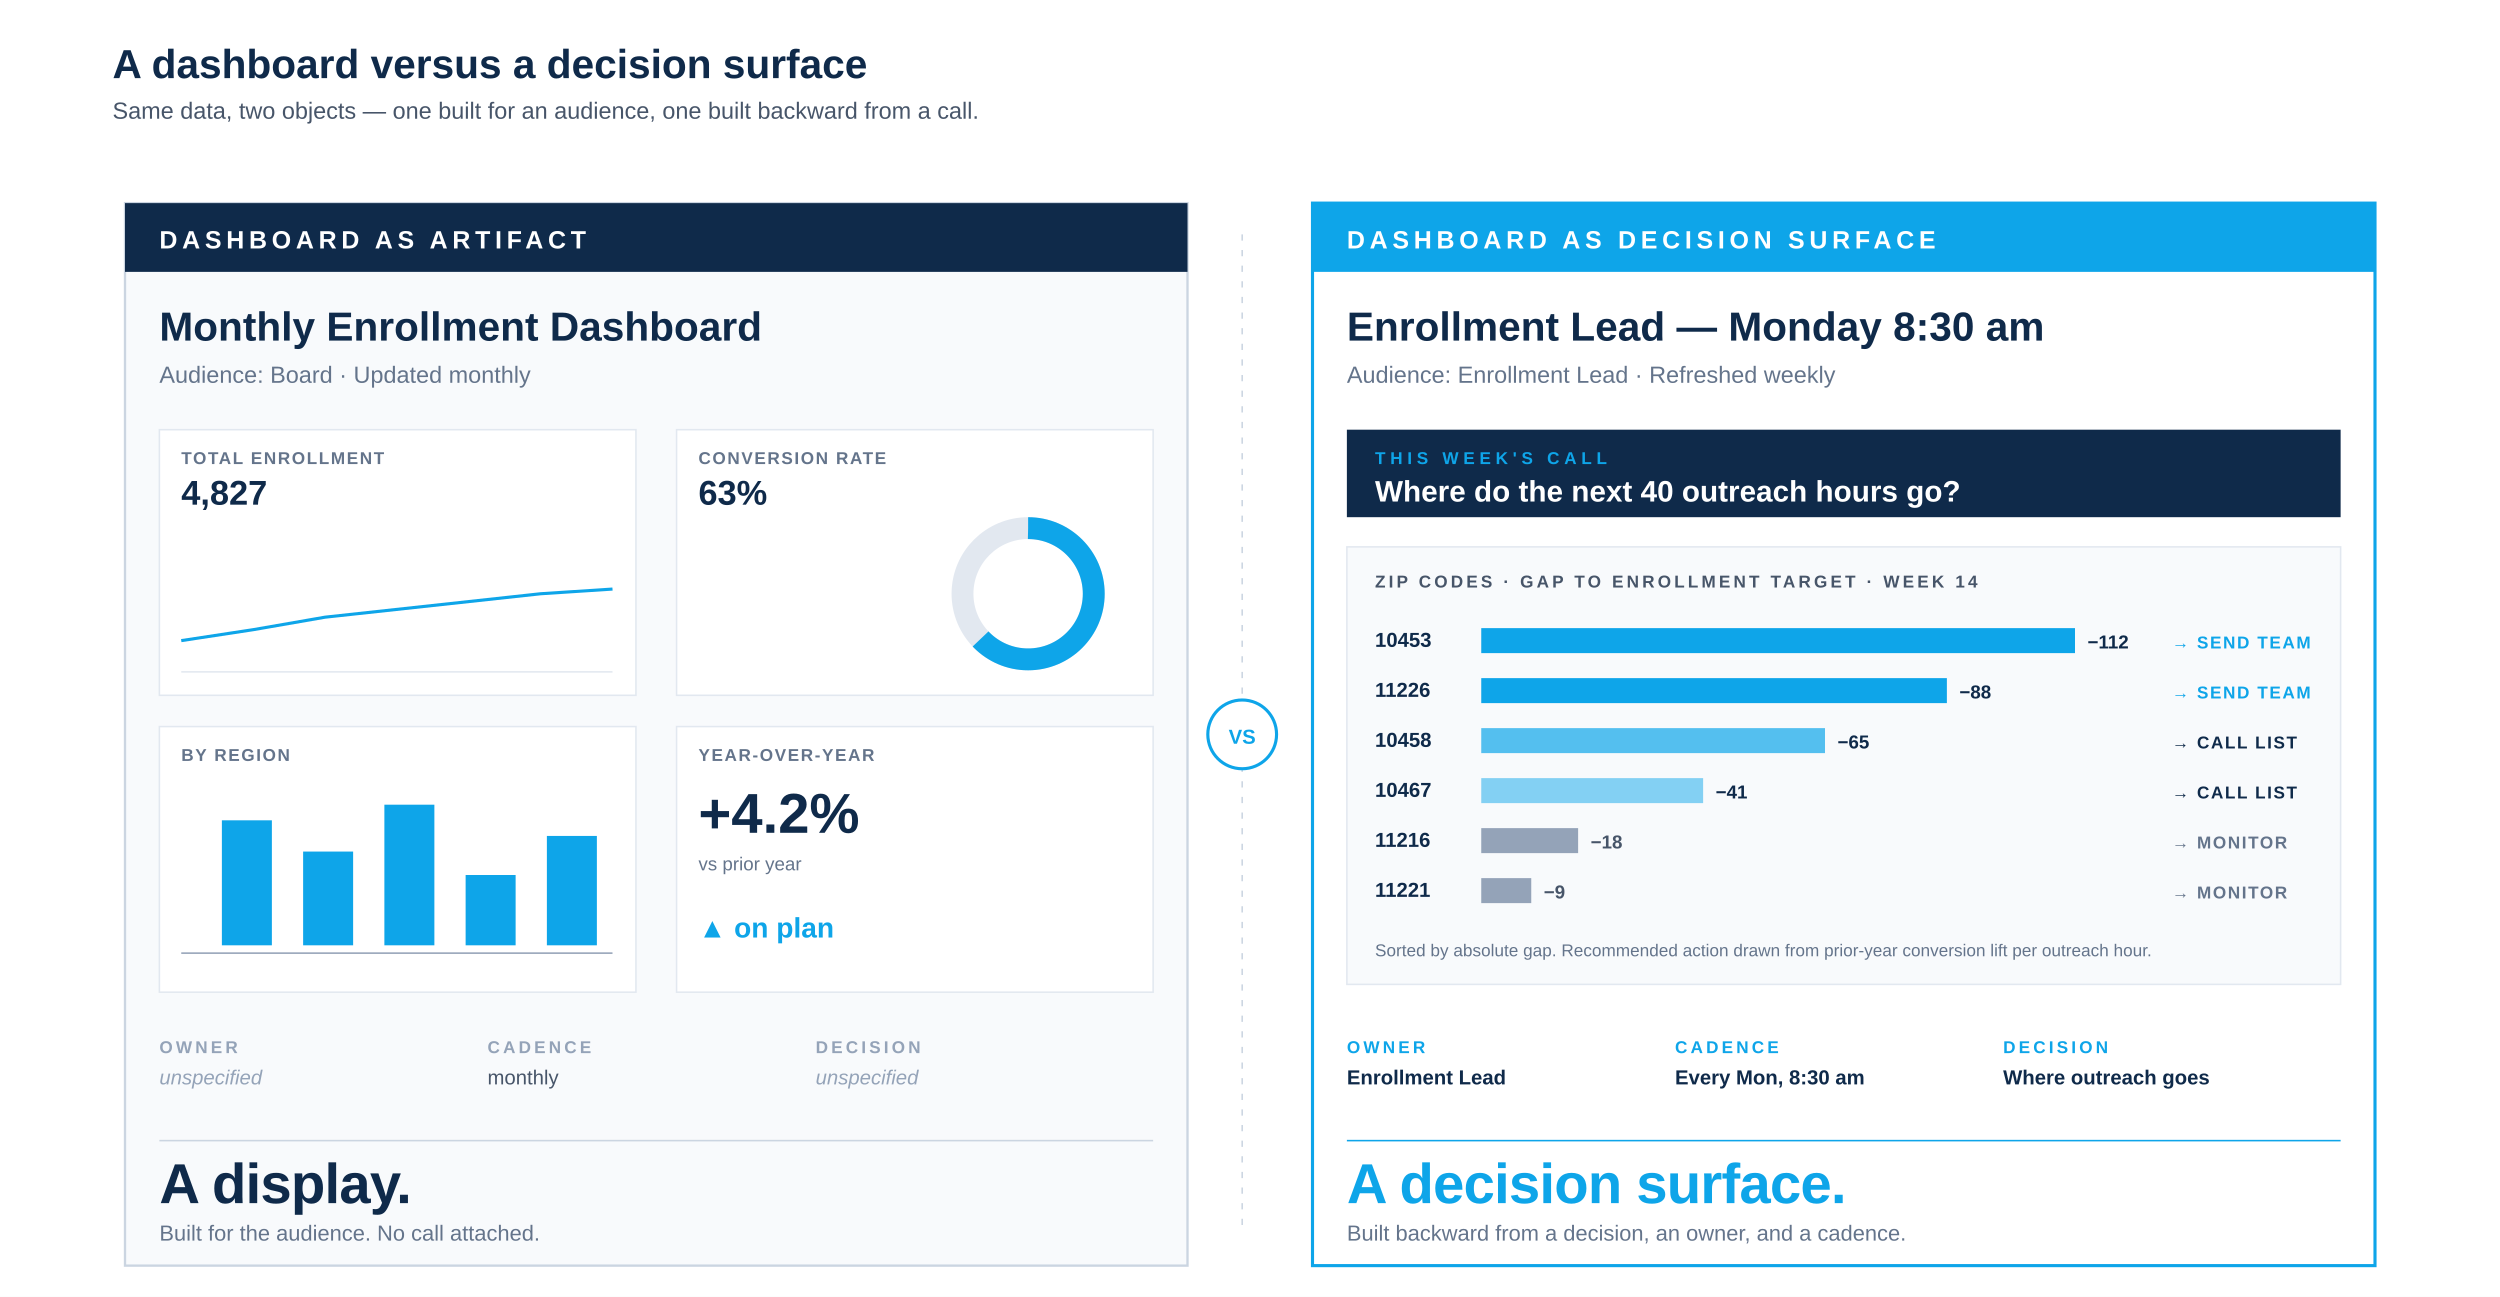
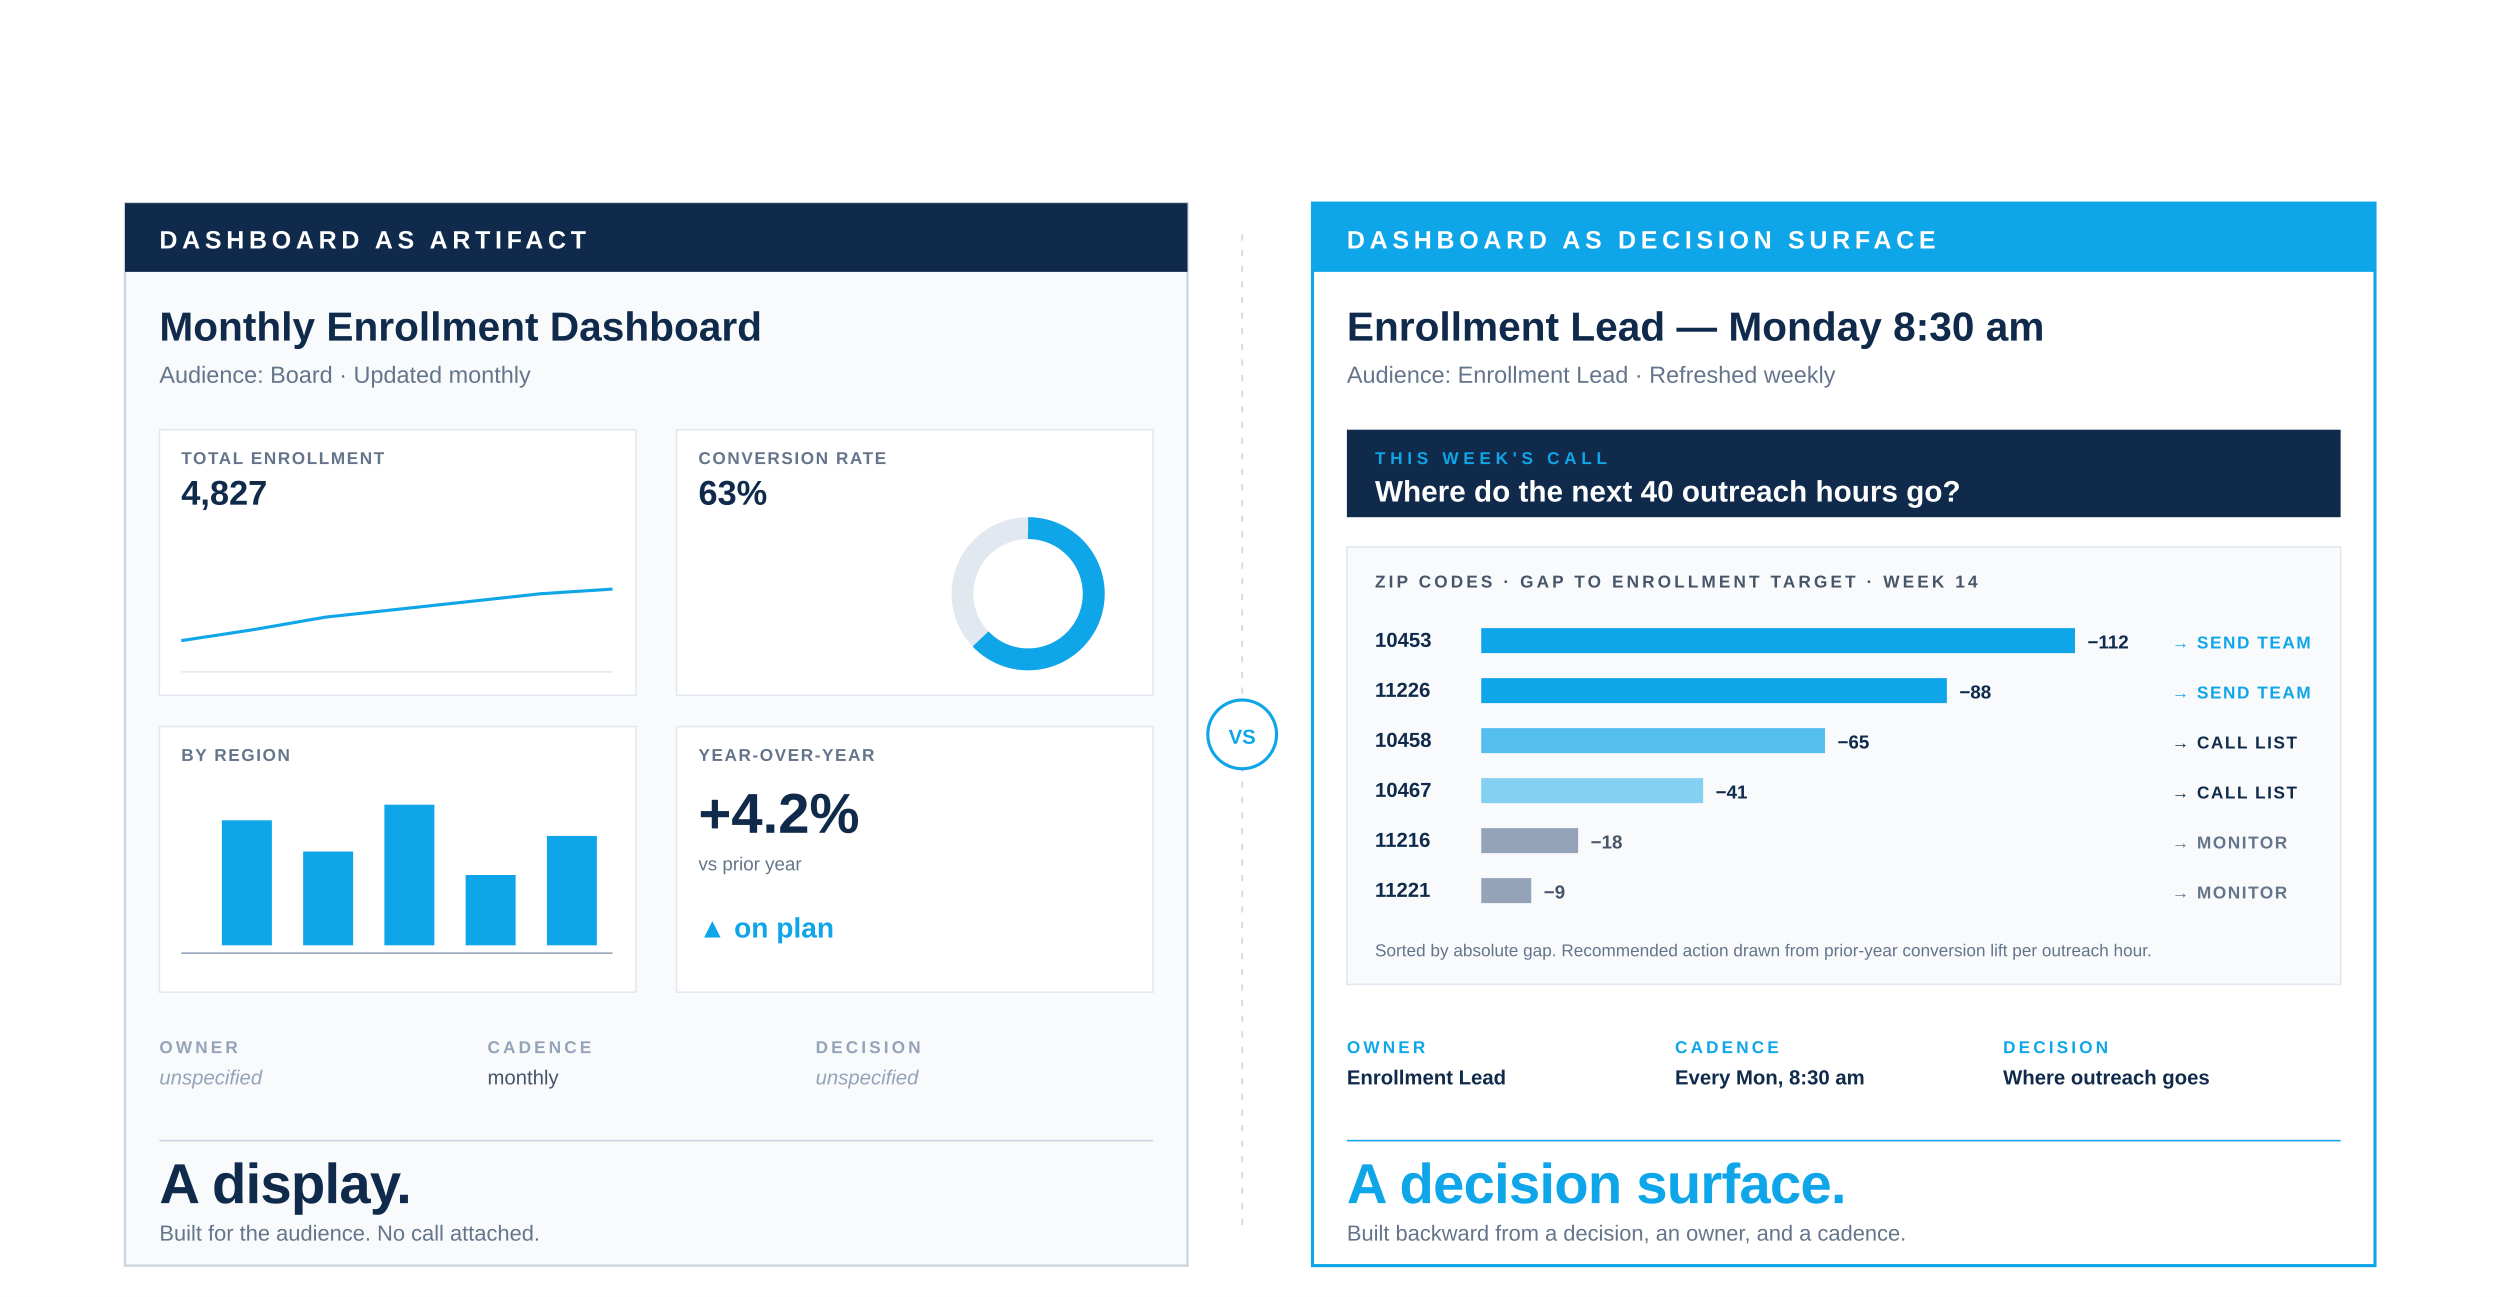
<svg xmlns="http://www.w3.org/2000/svg" viewBox="0 -110 1600 830" role="img">
  <rect x="0" y="-110" width="1600" height="830" fill="#FFFFFF" />
-   <text x="72" y="-60" font-family="-apple-system, BlinkMacSystemFont, 'Helvetica Neue', Arial, sans-serif" font-size="26" font-weight="700" fill="#0F2A4A" text-anchor="start">A dashboard versus a decision surface</text>
-   <text x="72" y="-34" font-family="-apple-system, BlinkMacSystemFont, 'Helvetica Neue', Arial, sans-serif" font-size="15" font-weight="400" fill="#475569" text-anchor="start">Same data, two objects — one built for an audience, one built backward from a call.</text>
  <g transform="translate(80, 20)">
    <rect x="0" y="0" width="680" height="680" fill="#F8FAFC" stroke="#CBD5E1" stroke-width="1.5" />
    <rect x="0" y="0" width="680" height="44" fill="#0F2A4A" />
    <text x="22" y="29" font-family="-apple-system, 'Helvetica Neue', Arial, sans-serif" font-size="16" font-weight="700" letter-spacing="3" fill="#FFFFFF">DASHBOARD AS ARTIFACT</text>
    <text x="22" y="88" font-family="-apple-system, 'Helvetica Neue', Arial, sans-serif" font-size="26" font-weight="800" fill="#0F2A4A">Monthly Enrollment Dashboard</text>
    <text x="22" y="115" font-family="-apple-system, 'Helvetica Neue', Arial, sans-serif" font-size="15" font-weight="500" fill="#64748B">Audience: Board · Updated monthly</text>
    <g transform="translate(22, 145)">
      <rect x="0" y="0" width="305" height="170" fill="#FFFFFF" stroke="#E2E8F0" stroke-width="1" />
      <text x="14" y="22" font-family="-apple-system, 'Helvetica Neue', Arial, sans-serif" font-size="11" font-weight="700" letter-spacing="1" fill="#64748B">TOTAL ENROLLMENT</text>
      <text x="14" y="48" font-family="-apple-system, 'Helvetica Neue', Arial, sans-serif" font-size="22" font-weight="800" fill="#0F2A4A">4,827</text>
      <polyline points="14,135 60,128 106,120 152,115 198,110 244,105 290,102" fill="none" stroke="#0EA5E9" stroke-width="2" />
      <line x1="14" y1="155" x2="290" y2="155" stroke="#E2E8F0" stroke-width="1" />
    </g>
    <g transform="translate(353, 145)">
      <rect x="0" y="0" width="305" height="170" fill="#FFFFFF" stroke="#E2E8F0" stroke-width="1" />
      <text x="14" y="22" font-family="-apple-system, 'Helvetica Neue', Arial, sans-serif" font-size="11" font-weight="700" letter-spacing="1" fill="#64748B">CONVERSION RATE</text>
      <text x="14" y="48" font-family="-apple-system, 'Helvetica Neue', Arial, sans-serif" font-size="22" font-weight="800" fill="#0F2A4A">63%</text>
      <circle cx="225" cy="105" r="42" fill="none" stroke="#E2E8F0" stroke-width="14" />
      <circle cx="225" cy="105" r="42" fill="none" stroke="#0EA5E9" stroke-width="14" stroke-dasharray="166 264" transform="rotate(-90 225 105)" />
    </g>
    <g transform="translate(22, 335)">
      <rect x="0" y="0" width="305" height="170" fill="#FFFFFF" stroke="#E2E8F0" stroke-width="1" />
      <text x="14" y="22" font-family="-apple-system, 'Helvetica Neue', Arial, sans-serif" font-size="11" font-weight="700" letter-spacing="1" fill="#64748B">BY REGION</text>
      <rect x="40" y="60" width="32" height="80" fill="#0EA5E9" />
      <rect x="92" y="80" width="32" height="60" fill="#0EA5E9" />
      <rect x="144" y="50" width="32" height="90" fill="#0EA5E9" />
      <rect x="196" y="95" width="32" height="45" fill="#0EA5E9" />
      <rect x="248" y="70" width="32" height="70" fill="#0EA5E9" />
      <line x1="14" y1="145" x2="290" y2="145" stroke="#94A3B8" stroke-width="1" />
    </g>
    <g transform="translate(353, 335)">
      <rect x="0" y="0" width="305" height="170" fill="#FFFFFF" stroke="#E2E8F0" stroke-width="1" />
      <text x="14" y="22" font-family="-apple-system, 'Helvetica Neue', Arial, sans-serif" font-size="11" font-weight="700" letter-spacing="1" fill="#64748B">YEAR-OVER-YEAR</text>
      <text x="14" y="68" font-family="-apple-system, 'Helvetica Neue', Arial, sans-serif" font-size="36" font-weight="800" fill="#0F2A4A">+4.2%</text>
      <text x="14" y="92" font-family="-apple-system, 'Helvetica Neue', Arial, sans-serif" font-size="12" fill="#64748B">vs prior year</text>
      <text x="14" y="135" font-family="-apple-system, 'Helvetica Neue', Arial, sans-serif" font-size="18" font-weight="700" fill="#0EA5E9">▲ on plan</text>
    </g>
    <g transform="translate(22, 530)">
      <text x="0" y="14" font-family="-apple-system, 'Helvetica Neue', Arial, sans-serif" font-size="11" font-weight="700" letter-spacing="2" fill="#94A3B8">OWNER</text>
      <text x="0" y="34" font-family="-apple-system, 'Helvetica Neue', Arial, sans-serif" font-size="13" font-style="italic" fill="#94A3B8">unspecified</text>
      <text x="210" y="14" font-family="-apple-system, 'Helvetica Neue', Arial, sans-serif" font-size="11" font-weight="700" letter-spacing="2" fill="#94A3B8">CADENCE</text>
      <text x="210" y="34" font-family="-apple-system, 'Helvetica Neue', Arial, sans-serif" font-size="13" fill="#475569">monthly</text>
      <text x="420" y="14" font-family="-apple-system, 'Helvetica Neue', Arial, sans-serif" font-size="11" font-weight="700" letter-spacing="2" fill="#94A3B8">DECISION</text>
      <text x="420" y="34" font-family="-apple-system, 'Helvetica Neue', Arial, sans-serif" font-size="13" font-style="italic" fill="#94A3B8">unspecified</text>
    </g>
    <line x1="22" y1="600" x2="658" y2="600" stroke="#CBD5E1" stroke-width="1" />
    <text x="22" y="640" font-family="-apple-system, BlinkMacSystemFont, 'Helvetica Neue', Arial, sans-serif" font-size="36" font-weight="800" letter-spacing="-0.5" fill="#0F2A4A">A display.</text>
    <text x="22" y="664" font-family="-apple-system, 'Helvetica Neue', Arial, sans-serif" font-size="14" fill="#64748B">Built for the audience. No call attached.</text>
  </g>
  <g transform="translate(795, 20)">
    <line x1="0" y1="20" x2="0" y2="660" stroke="#CBD5E1" stroke-width="1" stroke-dasharray="4 6" />
    <circle cx="0" cy="340" r="22" fill="#FFFFFF" stroke="#0EA5E9" stroke-width="2" />
    <text x="0" y="346" font-family="-apple-system, 'Helvetica Neue', Arial, sans-serif" font-size="13" font-weight="800" text-anchor="middle" fill="#0EA5E9">VS</text>
  </g>
  <g transform="translate(840, 20)">
    <rect x="0" y="0" width="680" height="680" fill="#FFFFFF" stroke="#0EA5E9" stroke-width="2" />
    <rect x="0" y="0" width="680" height="44" fill="#0EA5E9" />
    <text x="22" y="29" font-family="-apple-system, 'Helvetica Neue', Arial, sans-serif" font-size="16" font-weight="700" letter-spacing="3" fill="#FFFFFF">DASHBOARD AS DECISION SURFACE</text>
    <text x="22" y="88" font-family="-apple-system, 'Helvetica Neue', Arial, sans-serif" font-size="26" font-weight="800" fill="#0F2A4A">Enrollment Lead — Monday 8:30 am</text>
    <text x="22" y="115" font-family="-apple-system, 'Helvetica Neue', Arial, sans-serif" font-size="15" font-weight="500" fill="#64748B">Audience: Enrollment Lead · Refreshed weekly</text>
    <g transform="translate(22, 145)">
      <rect x="0" y="0" width="636" height="56" fill="#0F2A4A" />
      <text x="18" y="22" font-family="-apple-system, 'Helvetica Neue', Arial, sans-serif" font-size="11" font-weight="700" letter-spacing="3" fill="#0EA5E9">THIS WEEK'S CALL</text>
      <text x="18" y="46" font-family="-apple-system, 'Helvetica Neue', Arial, sans-serif" font-size="19" font-weight="700" fill="#FFFFFF">Where do the next 40 outreach hours go?</text>
    </g>
    <g transform="translate(22, 220)">
      <rect x="0" y="0" width="636" height="280" fill="#F8FAFC" stroke="#E2E8F0" stroke-width="1" />
      <text x="18" y="26" font-family="-apple-system, 'Helvetica Neue', Arial, sans-serif" font-size="11" font-weight="700" letter-spacing="2" fill="#475569">ZIP CODES · GAP TO ENROLLMENT TARGET · WEEK 14</text>
      <g transform="translate(18, 50)">
        <text x="0" y="14" font-family="-apple-system, 'Helvetica Neue', Arial, sans-serif" font-size="13" font-weight="700" fill="#0F2A4A">10453</text>
        <rect x="68" y="2" width="380" height="16" fill="#0EA5E9" />
        <text x="456" y="15" font-family="-apple-system, 'Helvetica Neue', Arial, sans-serif" font-size="12" font-weight="700" fill="#0F2A4A">−112</text>
        <text x="510" y="15" font-family="-apple-system, 'Helvetica Neue', Arial, sans-serif" font-size="11" font-weight="700" letter-spacing="1" fill="#0EA5E9">→ SEND TEAM</text>
      </g>
      <g transform="translate(18, 82)">
        <text x="0" y="14" font-family="-apple-system, 'Helvetica Neue', Arial, sans-serif" font-size="13" font-weight="700" fill="#0F2A4A">11226</text>
        <rect x="68" y="2" width="298" height="16" fill="#0EA5E9" />
        <text x="374" y="15" font-family="-apple-system, 'Helvetica Neue', Arial, sans-serif" font-size="12" font-weight="700" fill="#0F2A4A">−88</text>
        <text x="510" y="15" font-family="-apple-system, 'Helvetica Neue', Arial, sans-serif" font-size="11" font-weight="700" letter-spacing="1" fill="#0EA5E9">→ SEND TEAM</text>
      </g>
      <g transform="translate(18, 114)">
        <text x="0" y="14" font-family="-apple-system, 'Helvetica Neue', Arial, sans-serif" font-size="13" font-weight="700" fill="#0F2A4A">10458</text>
        <rect x="68" y="2" width="220" height="16" fill="#0EA5E9" opacity="0.7" />
        <text x="296" y="15" font-family="-apple-system, 'Helvetica Neue', Arial, sans-serif" font-size="12" font-weight="700" fill="#0F2A4A">−65</text>
        <text x="510" y="15" font-family="-apple-system, 'Helvetica Neue', Arial, sans-serif" font-size="11" font-weight="700" letter-spacing="1" fill="#0F2A4A">→ CALL LIST</text>
      </g>
      <g transform="translate(18, 146)">
        <text x="0" y="14" font-family="-apple-system, 'Helvetica Neue', Arial, sans-serif" font-size="13" font-weight="700" fill="#0F2A4A">10467</text>
        <rect x="68" y="2" width="142" height="16" fill="#0EA5E9" opacity="0.5" />
        <text x="218" y="15" font-family="-apple-system, 'Helvetica Neue', Arial, sans-serif" font-size="12" font-weight="700" fill="#0F2A4A">−41</text>
        <text x="510" y="15" font-family="-apple-system, 'Helvetica Neue', Arial, sans-serif" font-size="11" font-weight="700" letter-spacing="1" fill="#0F2A4A">→ CALL LIST</text>
      </g>
      <g transform="translate(18, 178)">
        <text x="0" y="14" font-family="-apple-system, 'Helvetica Neue', Arial, sans-serif" font-size="13" font-weight="700" fill="#0F2A4A">11216</text>
        <rect x="68" y="2" width="62" height="16" fill="#94A3B8" />
        <text x="138" y="15" font-family="-apple-system, 'Helvetica Neue', Arial, sans-serif" font-size="12" font-weight="700" fill="#475569">−18</text>
        <text x="510" y="15" font-family="-apple-system, 'Helvetica Neue', Arial, sans-serif" font-size="11" font-weight="700" letter-spacing="1" fill="#64748B">→ MONITOR</text>
      </g>
      <g transform="translate(18, 210)">
        <text x="0" y="14" font-family="-apple-system, 'Helvetica Neue', Arial, sans-serif" font-size="13" font-weight="700" fill="#0F2A4A">11221</text>
        <rect x="68" y="2" width="32" height="16" fill="#94A3B8" />
        <text x="108" y="15" font-family="-apple-system, 'Helvetica Neue', Arial, sans-serif" font-size="12" font-weight="700" fill="#475569">−9</text>
        <text x="510" y="15" font-family="-apple-system, 'Helvetica Neue', Arial, sans-serif" font-size="11" font-weight="700" letter-spacing="1" fill="#64748B">→ MONITOR</text>
      </g>
      <text x="18" y="262" font-family="-apple-system, 'Helvetica Neue', Arial, sans-serif" font-size="11" fill="#64748B">Sorted by absolute gap. Recommended action drawn from prior-year conversion lift per outreach hour.</text>
    </g>
    <g transform="translate(22, 530)">
      <text x="0" y="14" font-family="-apple-system, 'Helvetica Neue', Arial, sans-serif" font-size="11" font-weight="700" letter-spacing="2" fill="#0EA5E9">OWNER</text>
      <text x="0" y="34" font-family="-apple-system, 'Helvetica Neue', Arial, sans-serif" font-size="13" font-weight="700" fill="#0F2A4A">Enrollment Lead</text>
      <text x="210" y="14" font-family="-apple-system, 'Helvetica Neue', Arial, sans-serif" font-size="11" font-weight="700" letter-spacing="2" fill="#0EA5E9">CADENCE</text>
      <text x="210" y="34" font-family="-apple-system, 'Helvetica Neue', Arial, sans-serif" font-size="13" font-weight="700" fill="#0F2A4A">Every Mon, 8:30 am</text>
      <text x="420" y="14" font-family="-apple-system, 'Helvetica Neue', Arial, sans-serif" font-size="11" font-weight="700" letter-spacing="2" fill="#0EA5E9">DECISION</text>
      <text x="420" y="34" font-family="-apple-system, 'Helvetica Neue', Arial, sans-serif" font-size="13" font-weight="700" fill="#0F2A4A">Where outreach goes</text>
    </g>
    <line x1="22" y1="600" x2="658" y2="600" stroke="#0EA5E9" stroke-width="1" />
    <text x="22" y="640" font-family="-apple-system, BlinkMacSystemFont, 'Helvetica Neue', Arial, sans-serif" font-size="36" font-weight="800" letter-spacing="-0.5" fill="#0EA5E9">A decision surface.</text>
    <text x="22" y="664" font-family="-apple-system, 'Helvetica Neue', Arial, sans-serif" font-size="14" fill="#64748B">Built backward from a decision, an owner, and a cadence.</text>
  </g>
</svg>
